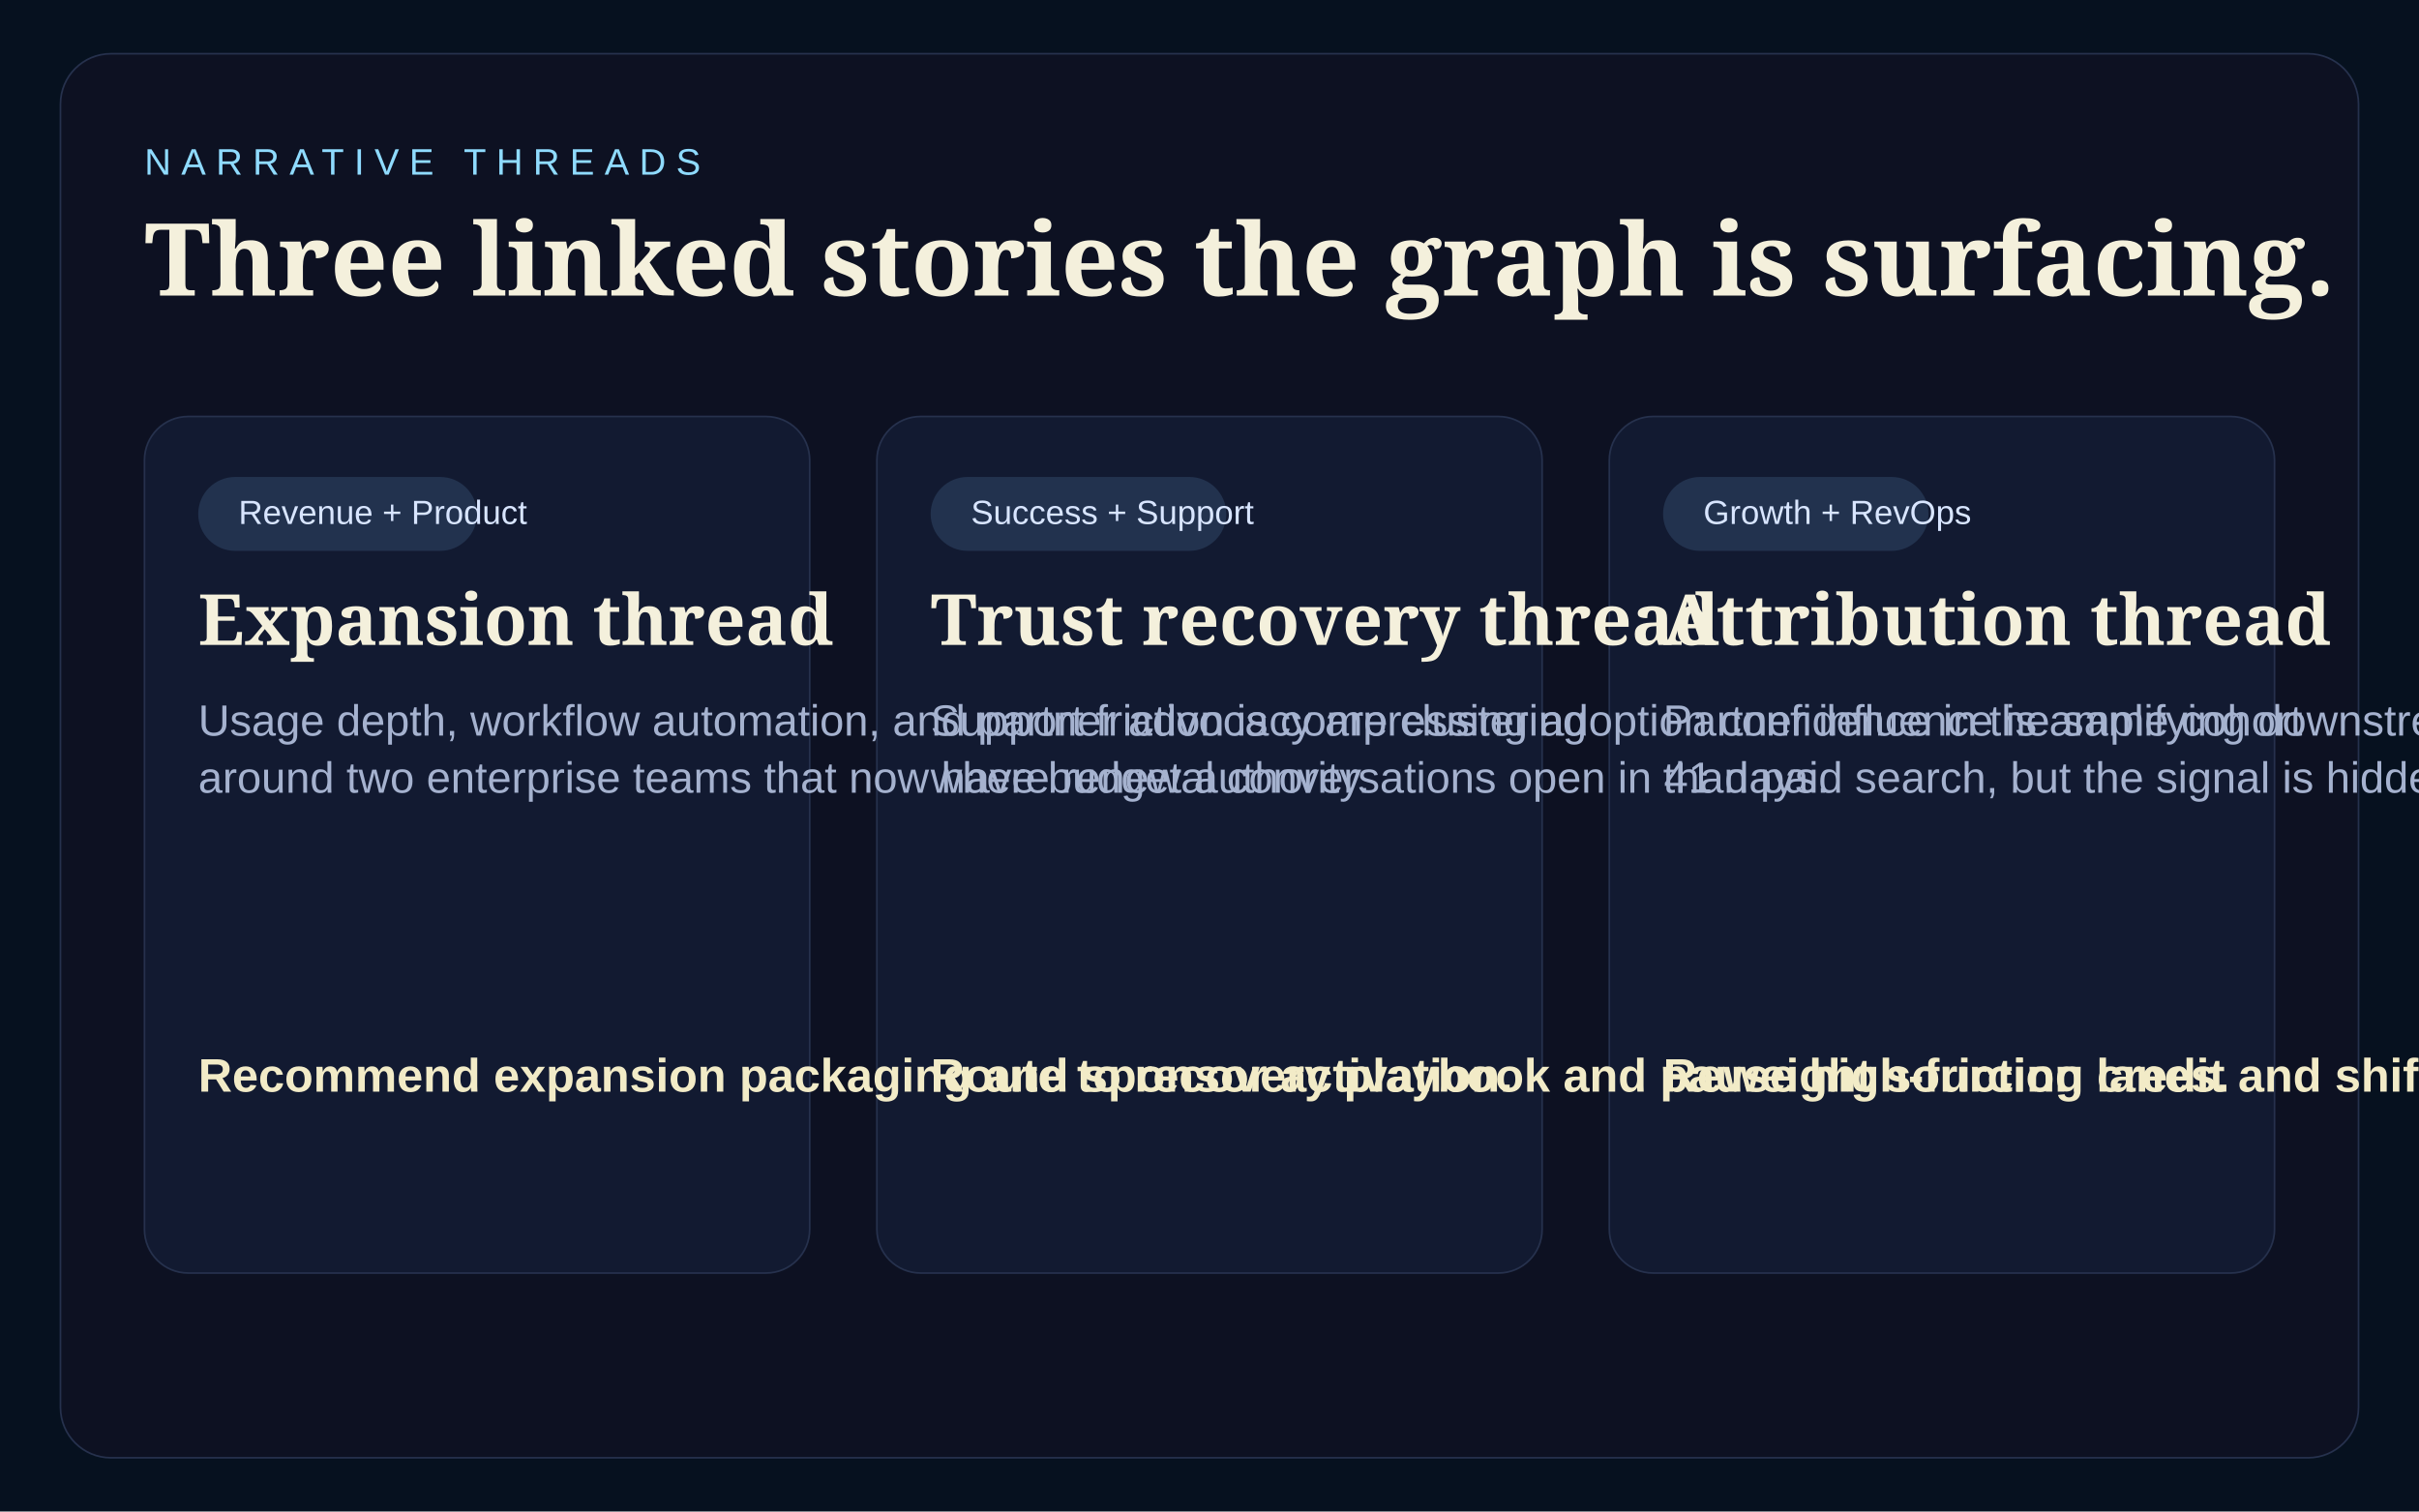
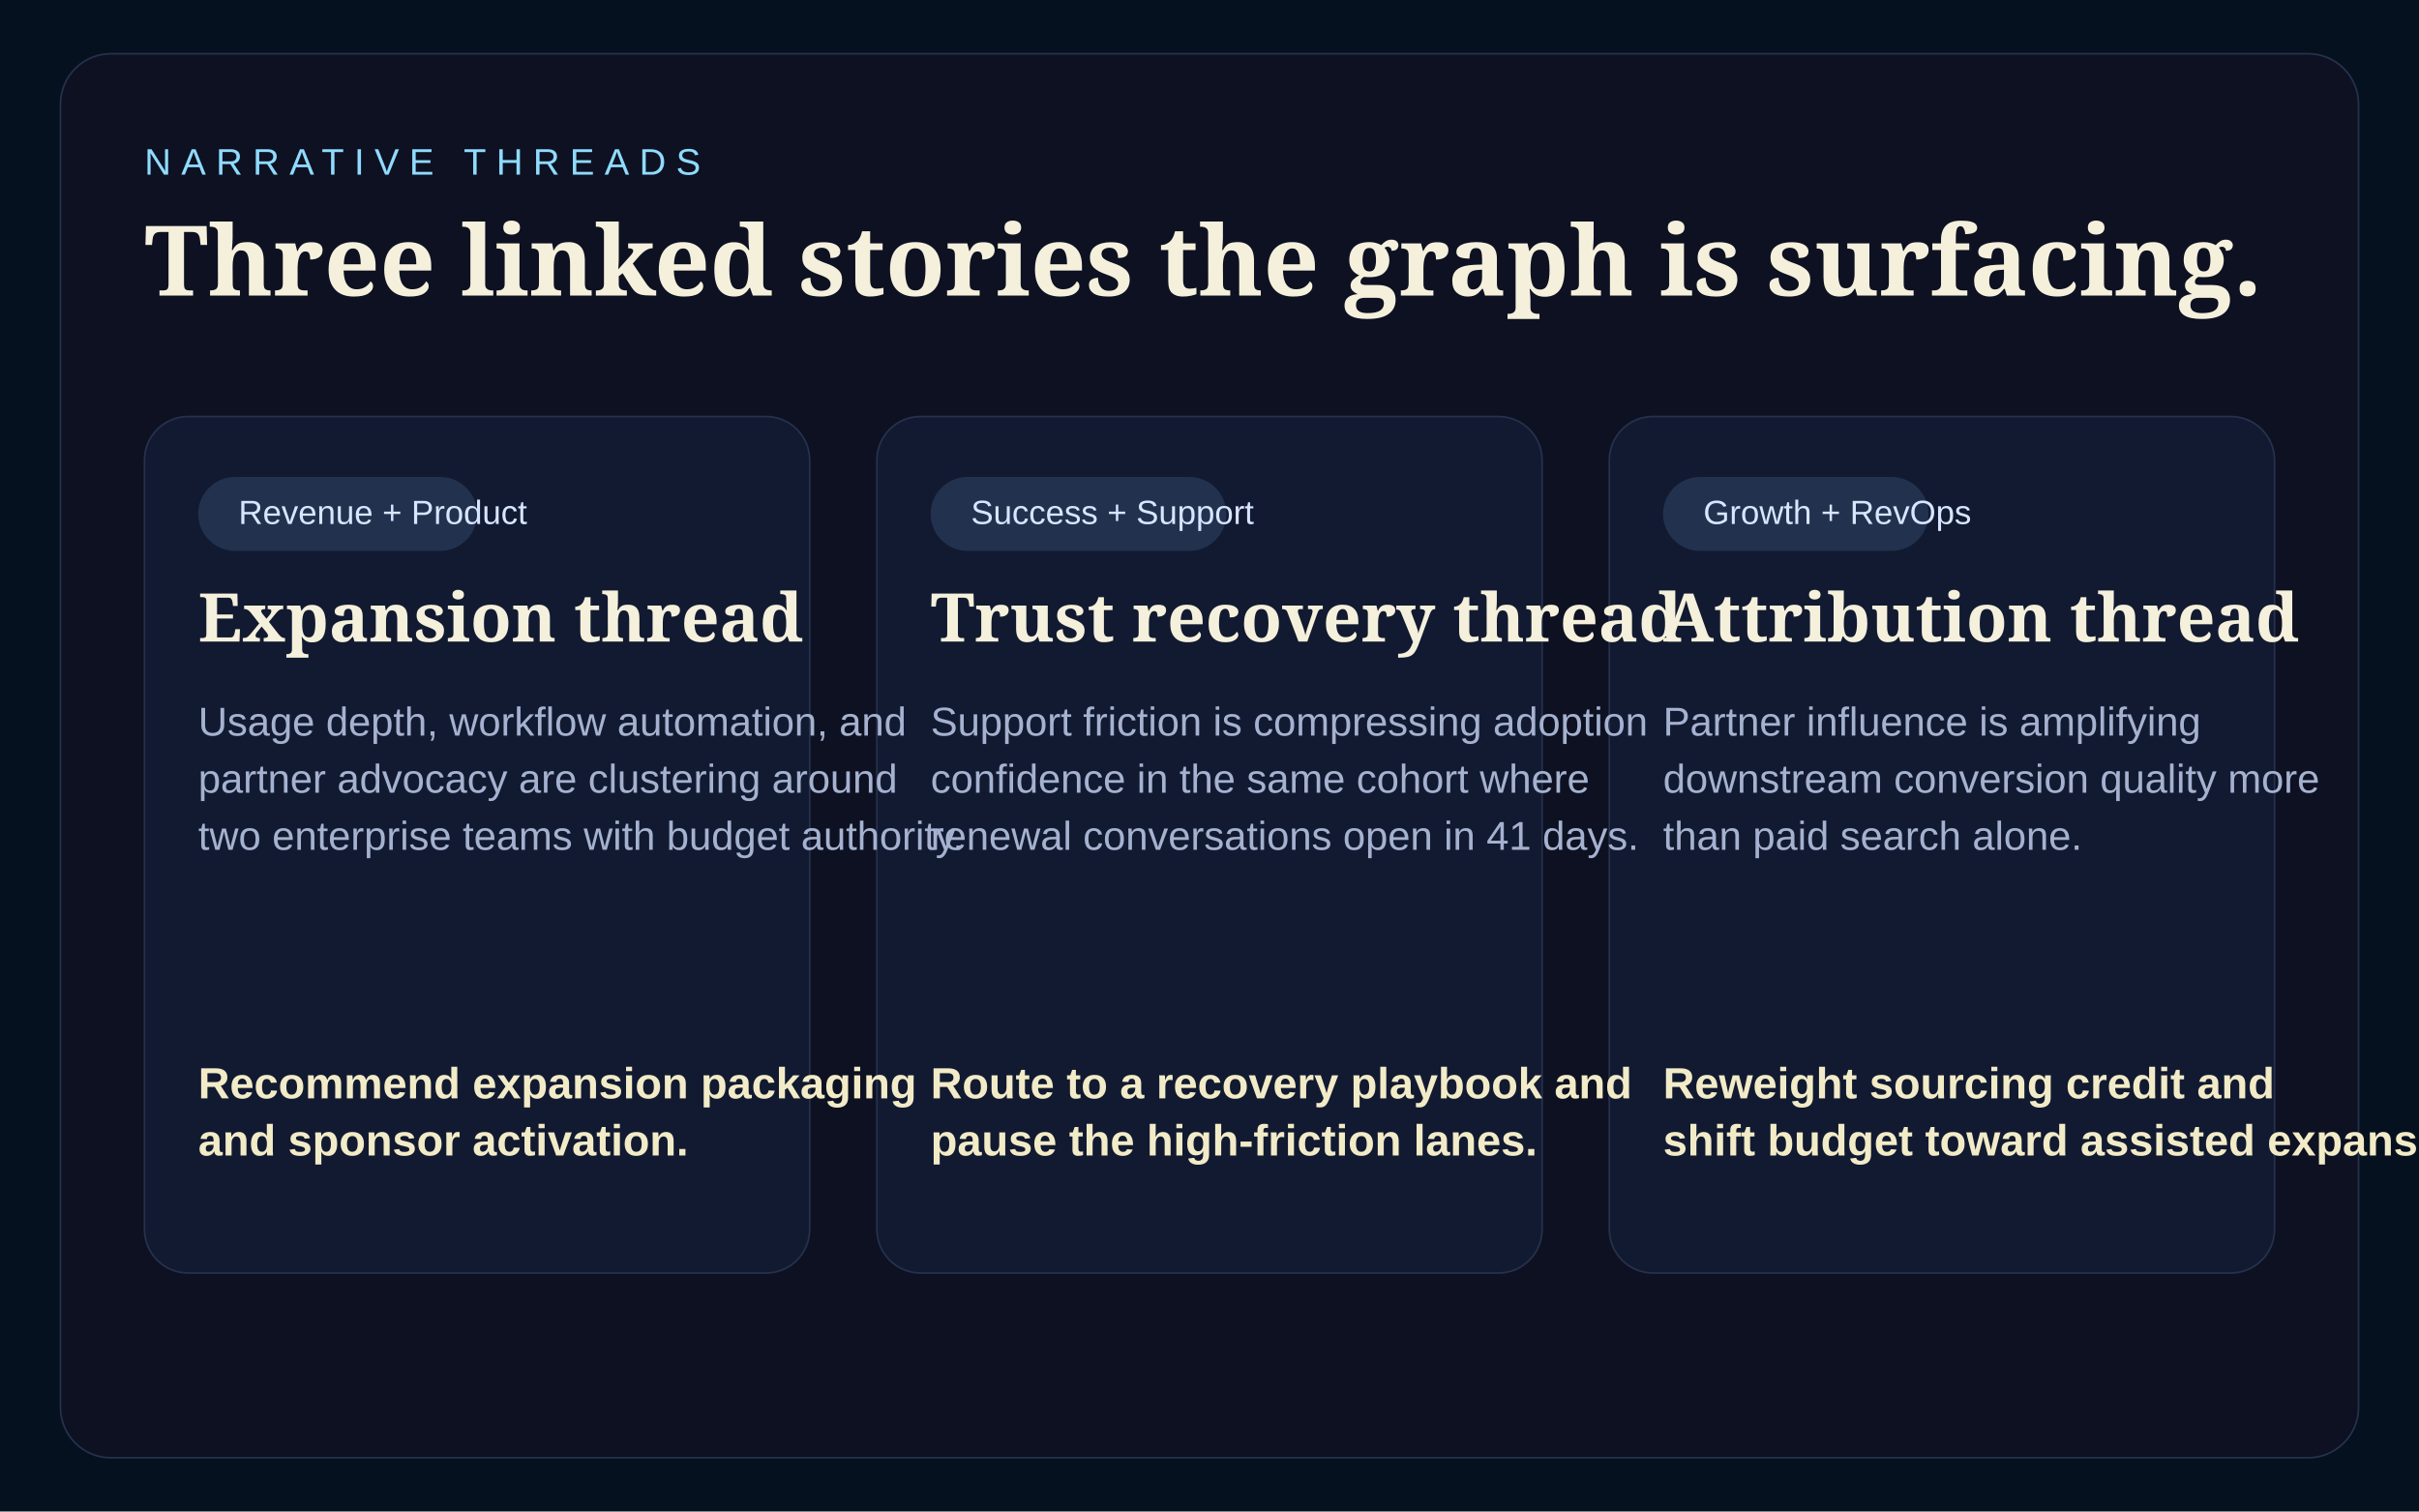
<svg xmlns="http://www.w3.org/2000/svg" width="1440" height="900" viewBox="0 0 1440 900" fill="none">
  <rect width="1440" height="900" fill="#06111F" />
  <rect x="36" y="32" width="1368" height="836" rx="30" fill="#0D1122" stroke="#26314D" />
  <text x="86" y="104" fill="#8FDBFF" font-family="Arial, sans-serif" font-size="22" letter-spacing="6">NARRATIVE THREADS</text>
-   <text x="86" y="176" fill="#F4F0DC" font-family="Georgia, serif" font-size="60" font-weight="700">Three linked stories the graph is surfacing.</text>
+   <text x="86" y="176" fill="#F4F0DC" font-family="Georgia, serif" font-size="58" font-weight="700">Three linked stories the graph is surfacing.</text>
  <rect x="86" y="248" width="396" height="510" rx="26" fill="#121A31" stroke="#26314D" />
  <rect x="522" y="248" width="396" height="510" rx="26" fill="#121A31" stroke="#26314D" />
  <rect x="958" y="248" width="396" height="510" rx="26" fill="#121A31" stroke="#26314D" />
  <rect x="118" y="284" width="166" height="44" rx="22" fill="#22324E" />
  <rect x="554" y="284" width="176" height="44" rx="22" fill="#22324E" />
  <rect x="990" y="284" width="158" height="44" rx="22" fill="#22324E" />
  <text x="142" y="312" fill="#D8E5FF" font-family="Arial, sans-serif" font-size="20">Revenue + Product</text>
  <text x="578" y="312" fill="#D8E5FF" font-family="Arial, sans-serif" font-size="20">Success + Support</text>
  <text x="1014" y="312" fill="#D8E5FF" font-family="Arial, sans-serif" font-size="20">Growth + RevOps</text>
-   <text x="118" y="384" fill="#F4F0DC" font-family="Georgia, serif" font-size="42" font-weight="700">Expansion thread</text>
-   <text x="554" y="384" fill="#F4F0DC" font-family="Georgia, serif" font-size="42" font-weight="700">Trust recovery thread</text>
-   <text x="990" y="384" fill="#F4F0DC" font-family="Georgia, serif" font-size="42" font-weight="700">Attribution thread</text>
-   <text x="118" y="438" fill="#A5B2CF" font-family="Arial, sans-serif" font-size="26">Usage depth, workflow automation, and partner advocacy are clustering</text>
-   <text x="118" y="472" fill="#A5B2CF" font-family="Arial, sans-serif" font-size="26">around two enterprise teams that now have budget authority.</text>
-   <text x="554" y="438" fill="#A5B2CF" font-family="Arial, sans-serif" font-size="26">Support friction is compressing adoption confidence in the same cohort</text>
-   <text x="554" y="472" fill="#A5B2CF" font-family="Arial, sans-serif" font-size="26">where renewal conversations open in 41 days.</text>
-   <text x="990" y="438" fill="#A5B2CF" font-family="Arial, sans-serif" font-size="26">Partner influence is amplifying downstream conversion quality more</text>
-   <text x="990" y="472" fill="#A5B2CF" font-family="Arial, sans-serif" font-size="26">than paid search, but the signal is hidden without relationship mapping.</text>
-   <text x="118" y="650" fill="#F2EBC7" font-family="Arial, sans-serif" font-size="28" font-weight="700">Recommend expansion packaging and sponsor activation.</text>
-   <text x="554" y="650" fill="#F2EBC7" font-family="Arial, sans-serif" font-size="28" font-weight="700">Route to recovery playbook and pause high-friction lanes.</text>
-   <text x="990" y="650" fill="#F2EBC7" font-family="Arial, sans-serif" font-size="28" font-weight="700">Reweight sourcing credit and shift budget toward assisted expansion.</text>
+   <text x="118" y="382" fill="#F4F0DC" font-family="Georgia, serif" font-size="40" font-weight="700">Expansion thread</text>
+   <text x="554" y="382" fill="#F4F0DC" font-family="Georgia, serif" font-size="40" font-weight="700">Trust recovery thread</text>
+   <text x="990" y="382" fill="#F4F0DC" font-family="Georgia, serif" font-size="40" font-weight="700">Attribution thread</text>
+   <text x="118" y="438" fill="#A5B2CF" font-family="Arial, sans-serif" font-size="24">
+     <tspan x="118" dy="0">Usage depth, workflow automation, and</tspan>
+     <tspan x="118" dy="34">partner advocacy are clustering around</tspan>
+     <tspan x="118" dy="34">two enterprise teams with budget authority.</tspan>
+   </text>
+   <text x="554" y="438" fill="#A5B2CF" font-family="Arial, sans-serif" font-size="24">
+     <tspan x="554" dy="0">Support friction is compressing adoption</tspan>
+     <tspan x="554" dy="34">confidence in the same cohort where</tspan>
+     <tspan x="554" dy="34">renewal conversations open in 41 days.</tspan>
+   </text>
+   <text x="990" y="438" fill="#A5B2CF" font-family="Arial, sans-serif" font-size="24">
+     <tspan x="990" dy="0">Partner influence is amplifying</tspan>
+     <tspan x="990" dy="34">downstream conversion quality more</tspan>
+     <tspan x="990" dy="34">than paid search alone.</tspan>
+   </text>
+   <text x="118" y="654" fill="#F2EBC7" font-family="Arial, sans-serif" font-size="26" font-weight="700">
+     <tspan x="118" dy="0">Recommend expansion packaging</tspan>
+     <tspan x="118" dy="34">and sponsor activation.</tspan>
+   </text>
+   <text x="554" y="654" fill="#F2EBC7" font-family="Arial, sans-serif" font-size="26" font-weight="700">
+     <tspan x="554" dy="0">Route to a recovery playbook and</tspan>
+     <tspan x="554" dy="34">pause the high-friction lanes.</tspan>
+   </text>
+   <text x="990" y="654" fill="#F2EBC7" font-family="Arial, sans-serif" font-size="26" font-weight="700">
+     <tspan x="990" dy="0">Reweight sourcing credit and</tspan>
+     <tspan x="990" dy="34">shift budget toward assisted expansion.</tspan>
+   </text>
</svg>
